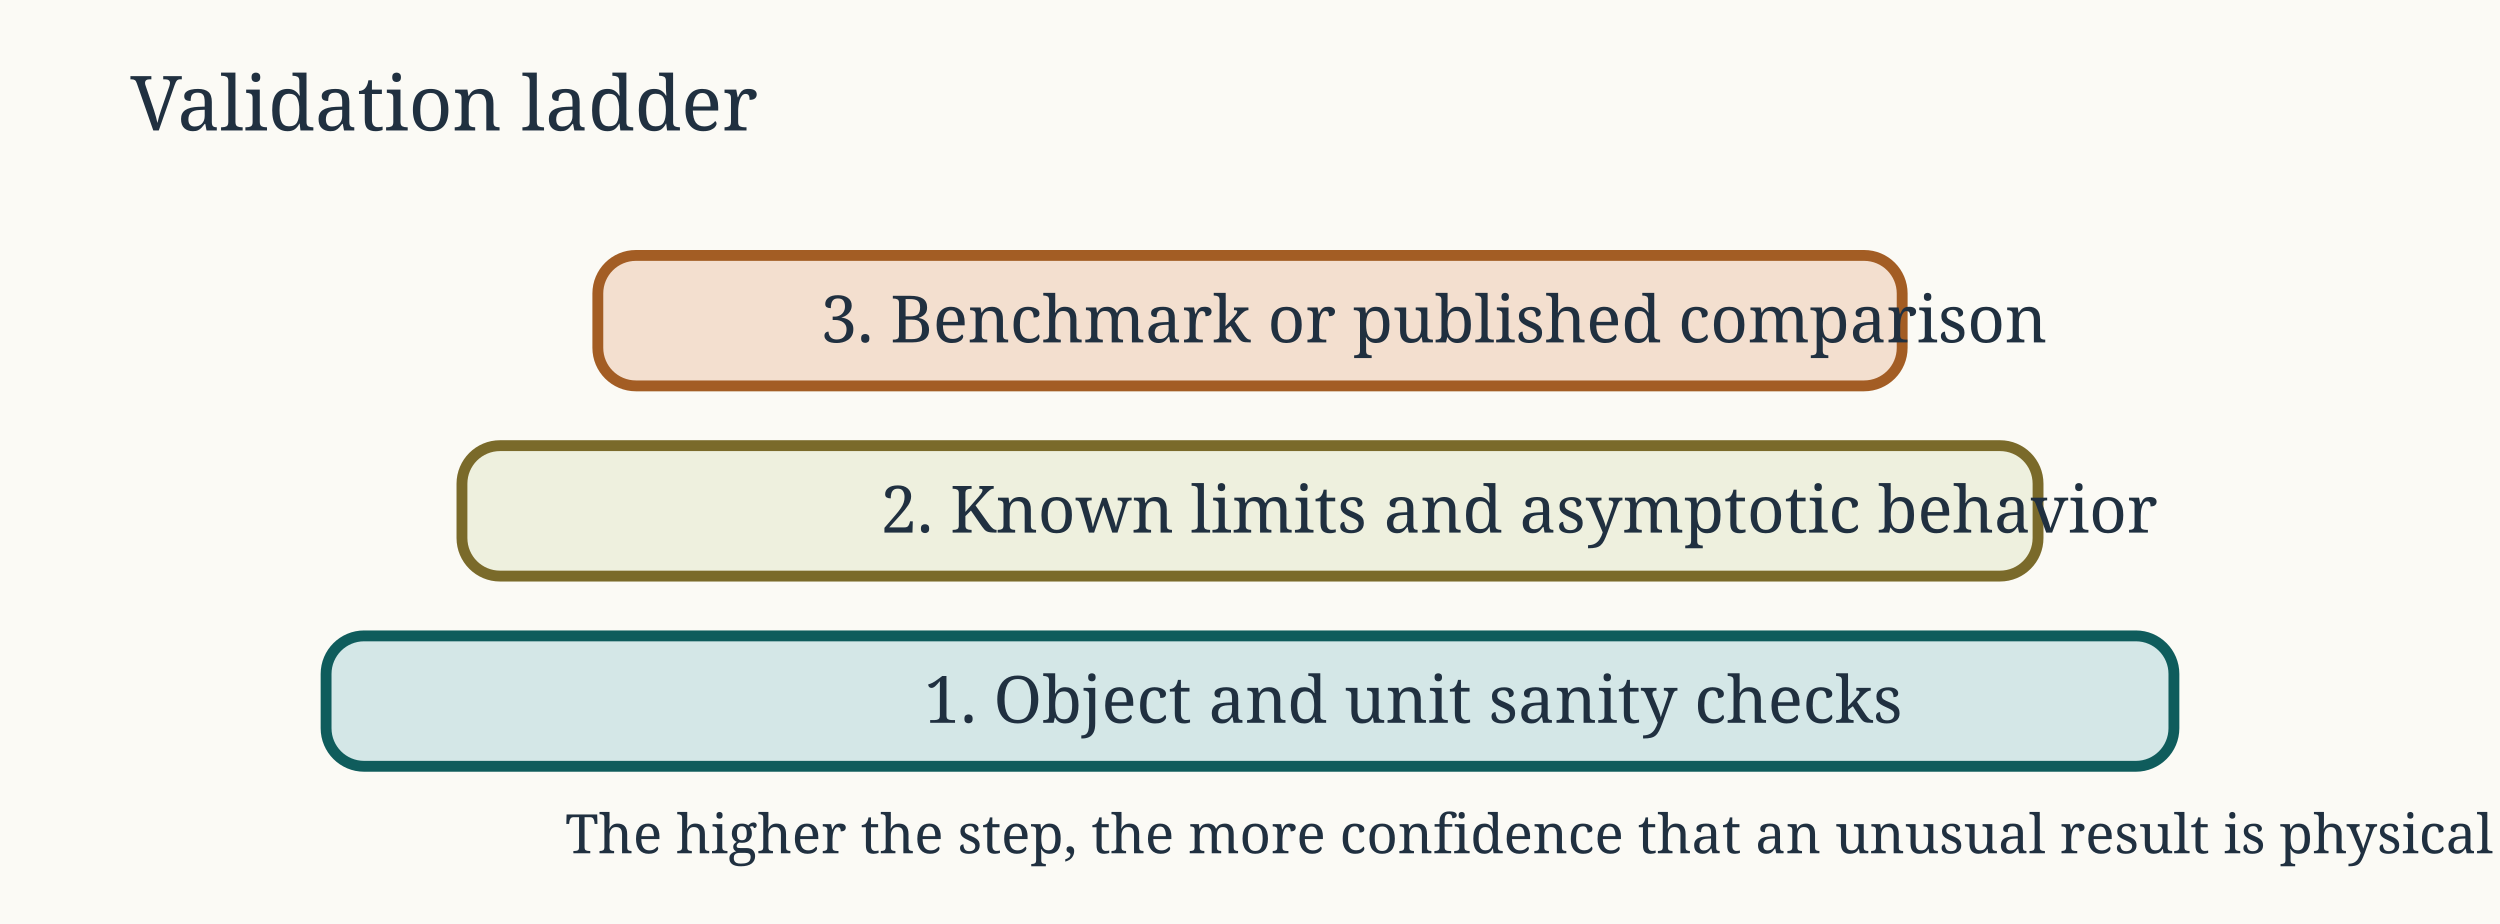
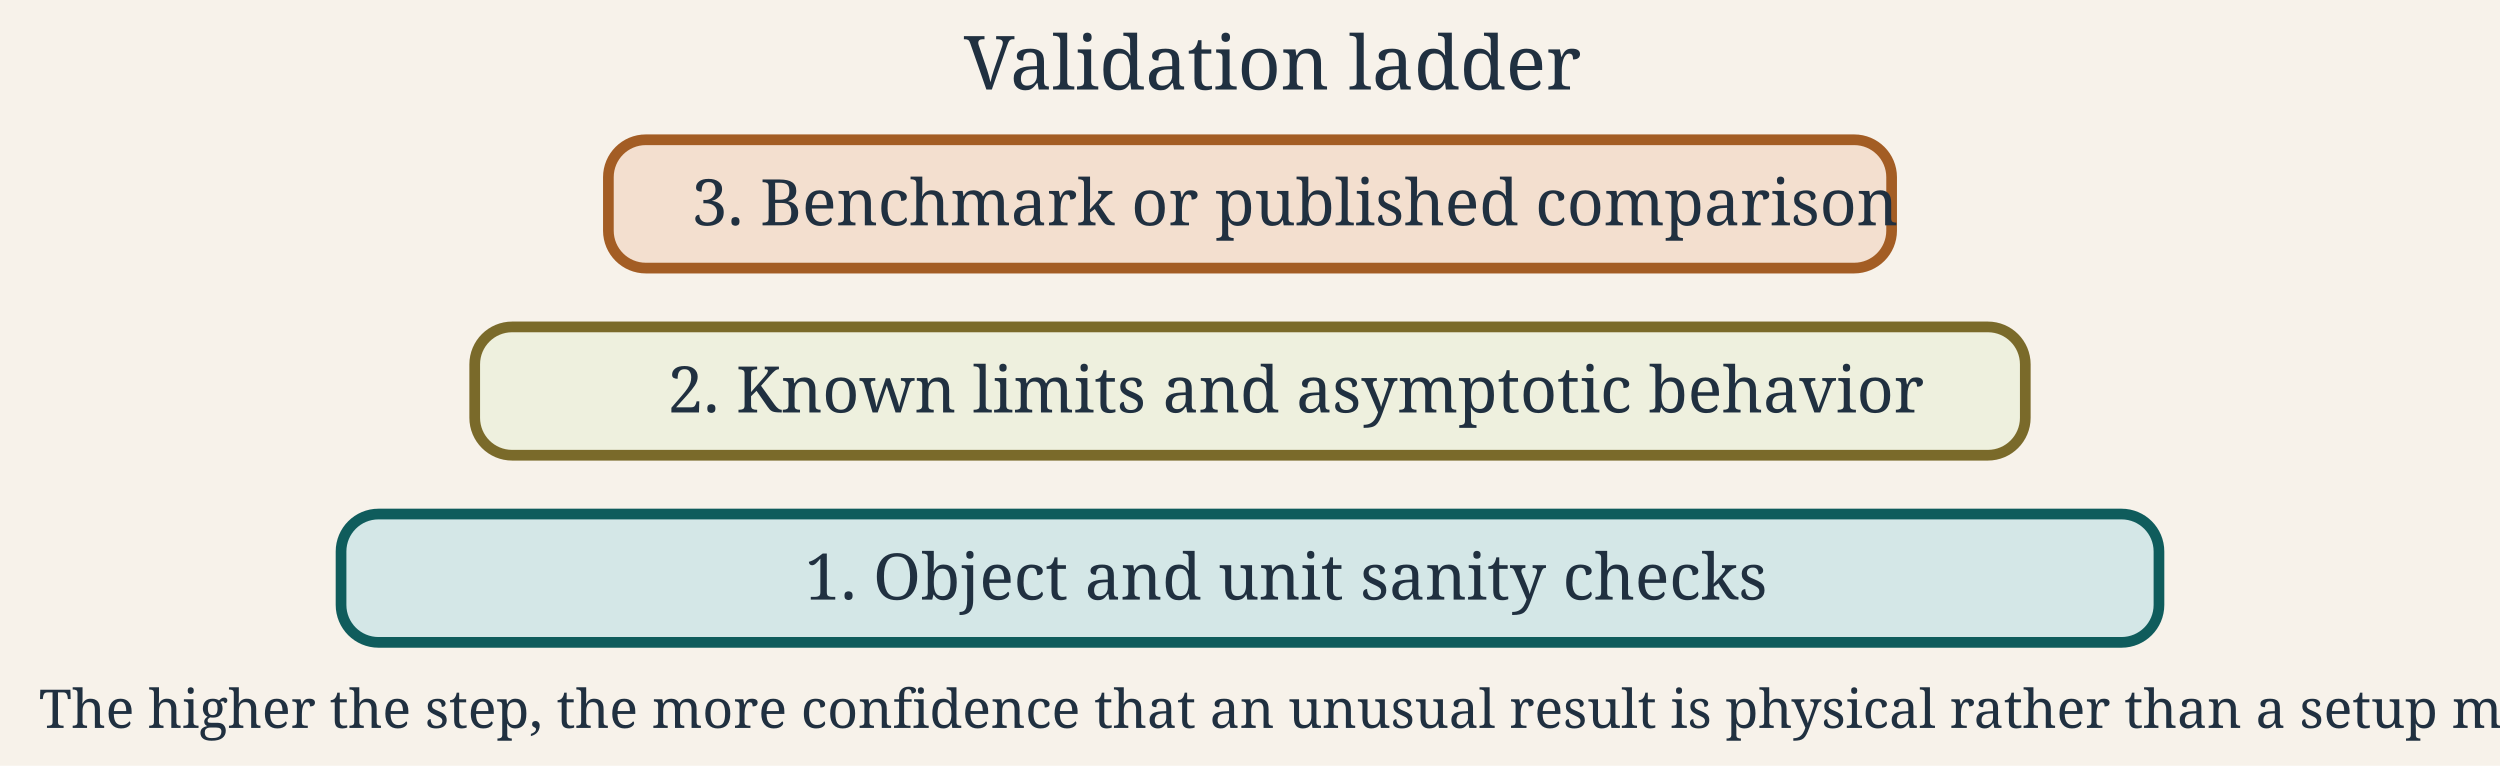
- <svg xmlns="http://www.w3.org/2000/svg" width="920" height="340" viewBox="0 0 920 340">
-   <rect width="920" height="340" fill="#fbfaf5" />
-   <text x="48" y="48" font-family="Georgia, serif" font-size="28" fill="#203040">Validation ladder</text>
-   <rect x="120" y="234" width="680" height="48" rx="14" fill="#d4e7e7" stroke="#0f5c5c" stroke-width="4" />
-   <text x="340" y="266" font-family="Georgia, serif" font-size="24" fill="#203040">1. Object and unit sanity checks</text>
-   <rect x="170" y="164" width="580" height="48" rx="14" fill="#eef0de" stroke="#7a6a2a" stroke-width="4" />
-   <text x="324" y="196" font-family="Georgia, serif" font-size="24" fill="#203040">2. Known limits and asymptotic behavior</text>
-   <rect x="220" y="94" width="480" height="48" rx="14" fill="#f3dfcf" stroke="#a35d24" stroke-width="4" />
-   <text x="302" y="126" font-family="Georgia, serif" font-size="24" fill="#203040">3. Benchmark or published comparison</text>
-   <text x="208" y="314" font-family="Georgia, serif" font-size="20" fill="#203040">The higher the step, the more confidence that an unusual result is physical rather than a setup mistake.</text>
+ <svg xmlns="http://www.w3.org/2000/svg" width="935.135" height="286.441" viewBox="0 0 935.135 286.441" version="1.1" id="svg5">
+   <defs id="defs5" />
+   <rect class="bg" width="935.135" height="286.441" id="rect2-2" style="fill:#f7f2ea;stroke-width:1" x="0" y="0" />
+   <text x="360.551" y="33.489" font-family="Georgia, serif" font-size="28px" fill="#203040" id="text1">Validation ladder</text>
+   <rect x="127.568" y="192.28" width="680" height="48" rx="14" fill="#d4e7e7" stroke="#0f5c5c" stroke-width="4" id="rect2" ry="14" />
+   <text x="300.98" y="224.28" font-family="Georgia, serif" font-size="24px" fill="#203040" id="text2">1. Object and unit sanity checks</text>
+   <rect x="177.568" y="122.28" width="580" height="48" rx="14" fill="#eef0de" stroke="#7a6a2a" stroke-width="4" id="rect3" ry="14" />
+   <text x="249.669" y="154.28" font-family="Georgia, serif" font-size="24px" fill="#203040" id="text3">2. Known limits and asymptotic behavior</text>
+   <rect x="227.568" y="52.28" width="480" height="48" rx="14" fill="#f3dfcf" stroke="#a35d24" stroke-width="4" id="rect4" ry="14" />
+   <text x="258.675" y="84.28" font-family="Georgia, serif" font-size="24px" fill="#203040" id="text4">3. Benchmark or published comparison</text>
+   <text x="14.565" y="272.28" font-family="Georgia, serif" font-size="20px" fill="#203040" id="text5">The higher the step, the more confidence that an unusual result is physical rather than a setup mistake.</text>
</svg>
